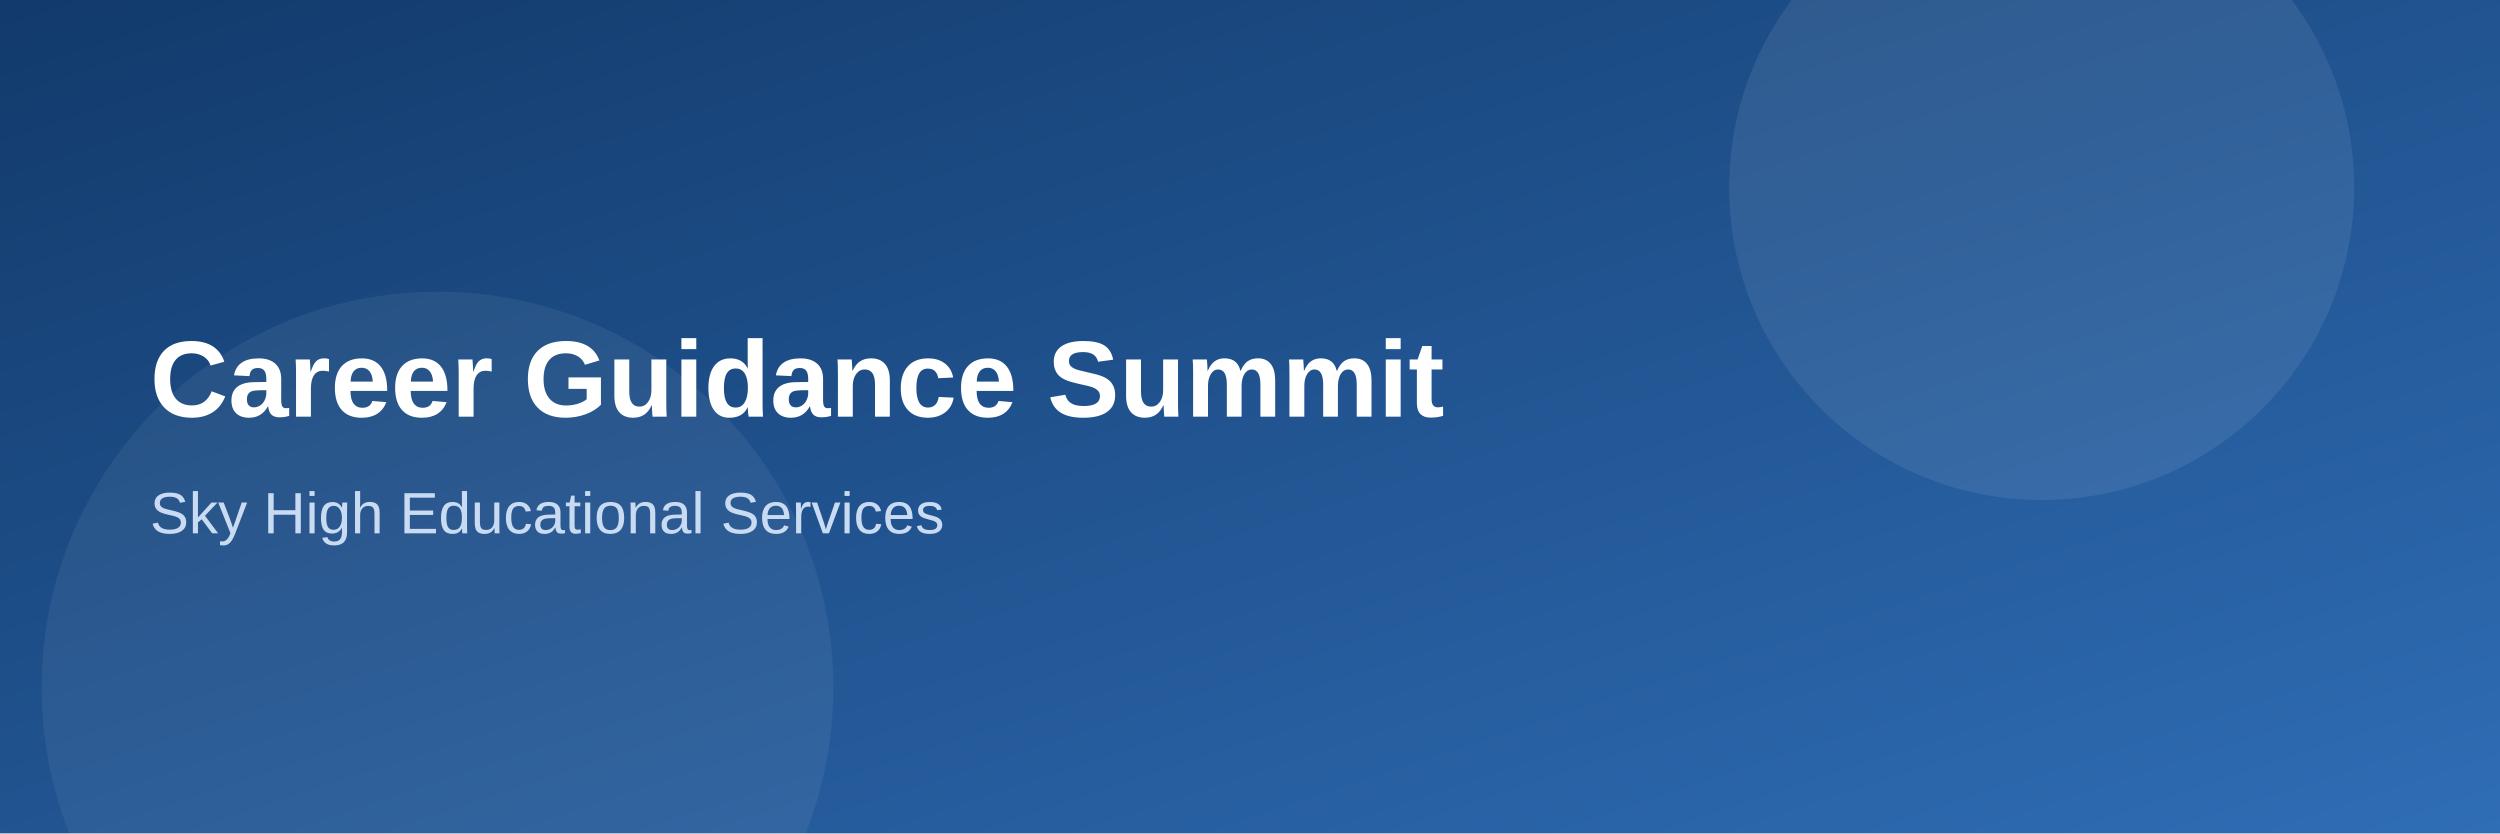
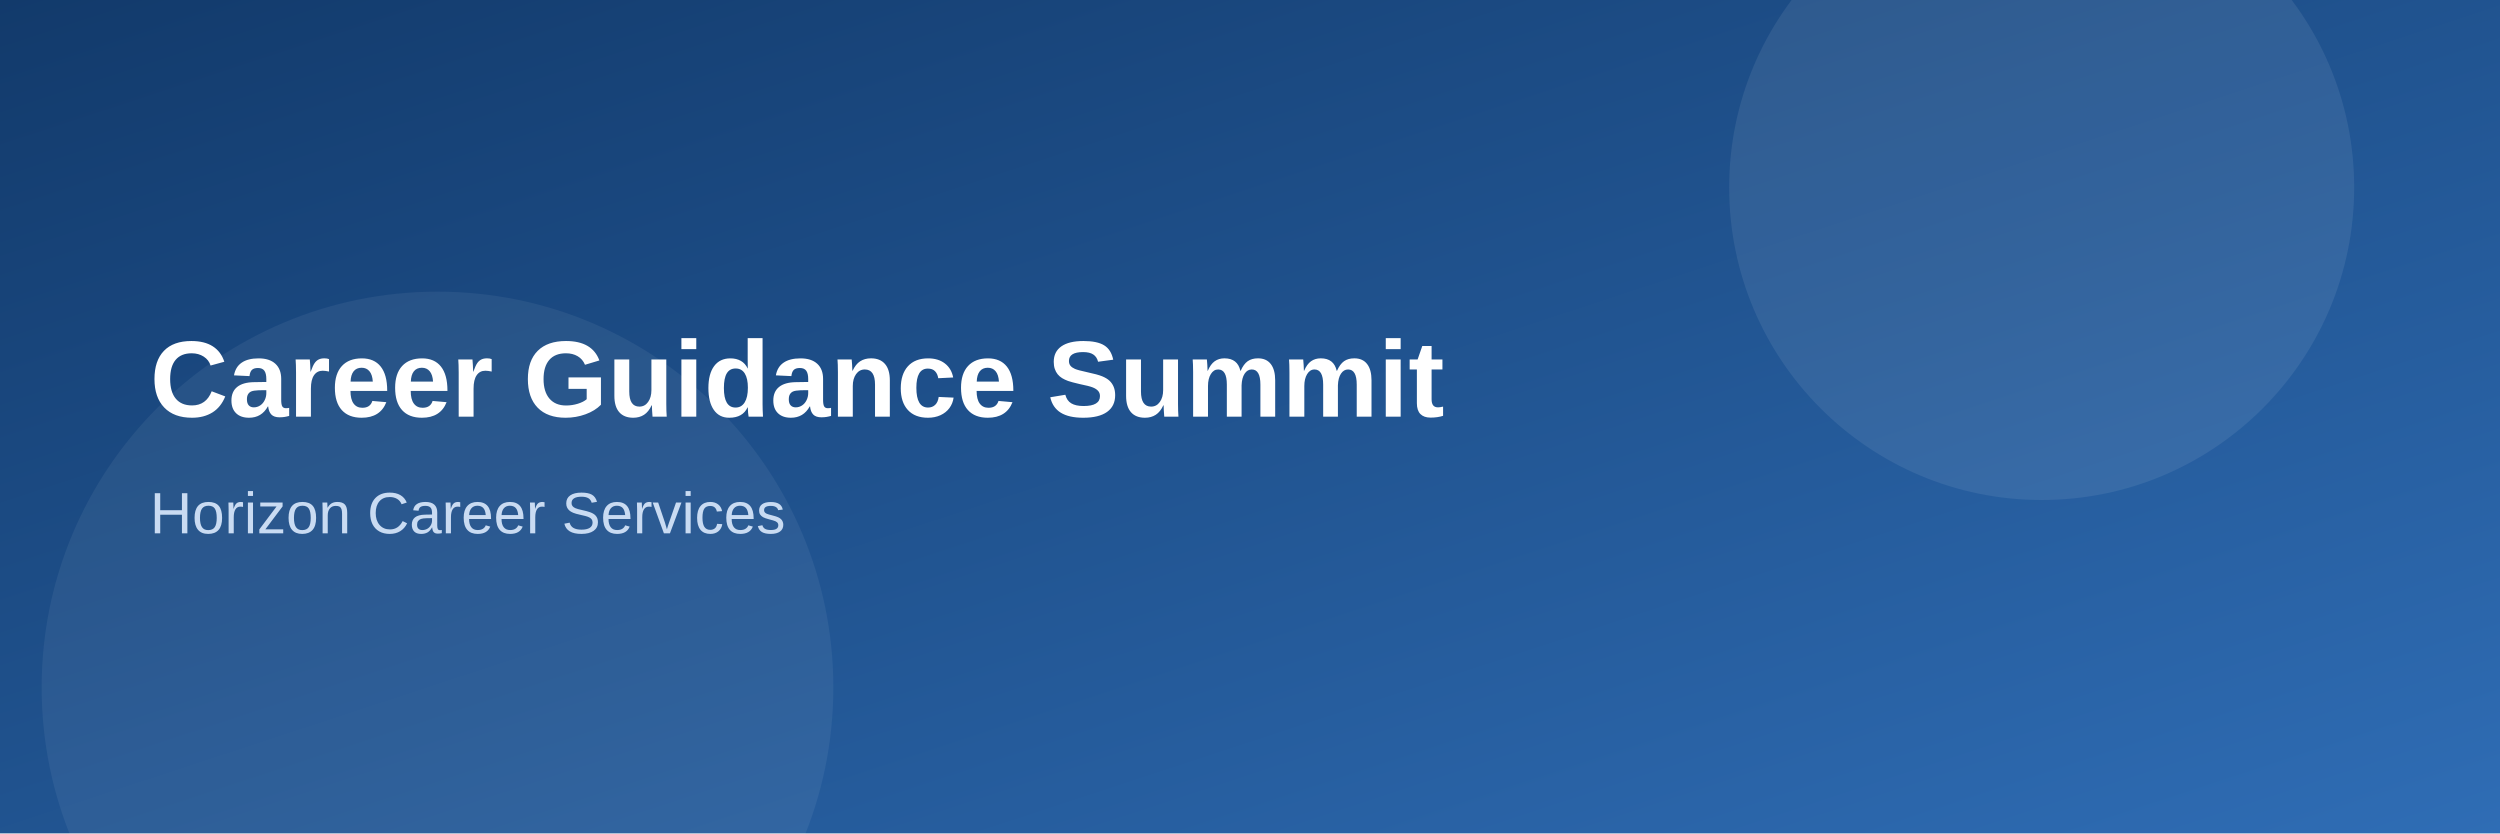
<svg xmlns="http://www.w3.org/2000/svg" viewBox="0 0 1200 400" role="img" aria-label="Event banner placeholder">
  <defs>
    <linearGradient id="b" x1="0" y1="0" x2="1" y2="1">
      <stop offset="0%" stop-color="#123a6b" />
      <stop offset="100%" stop-color="#2f6db5" />
    </linearGradient>
  </defs>
  <rect width="1200" height="400" fill="url(#b)" />
  <circle cx="980" cy="90" r="150" fill="#ffffff" opacity="0.08" />
  <circle cx="210" cy="330" r="190" fill="#ffffff" opacity="0.06" />
  <text x="72" y="200" font-family="Arial, Helvetica, sans-serif" font-size="52" font-weight="bold" fill="#ffffff">Career Guidance Summit</text>
-   <text x="72" y="256" font-family="Arial, Helvetica, sans-serif" font-size="28" fill="#c9dbf2">Sky High Educational Services</text>
+   <text x="72" y="256" font-family="Arial, Helvetica, sans-serif" font-size="28" fill="#c9dbf2">Horizon Career Services</text>
</svg>
